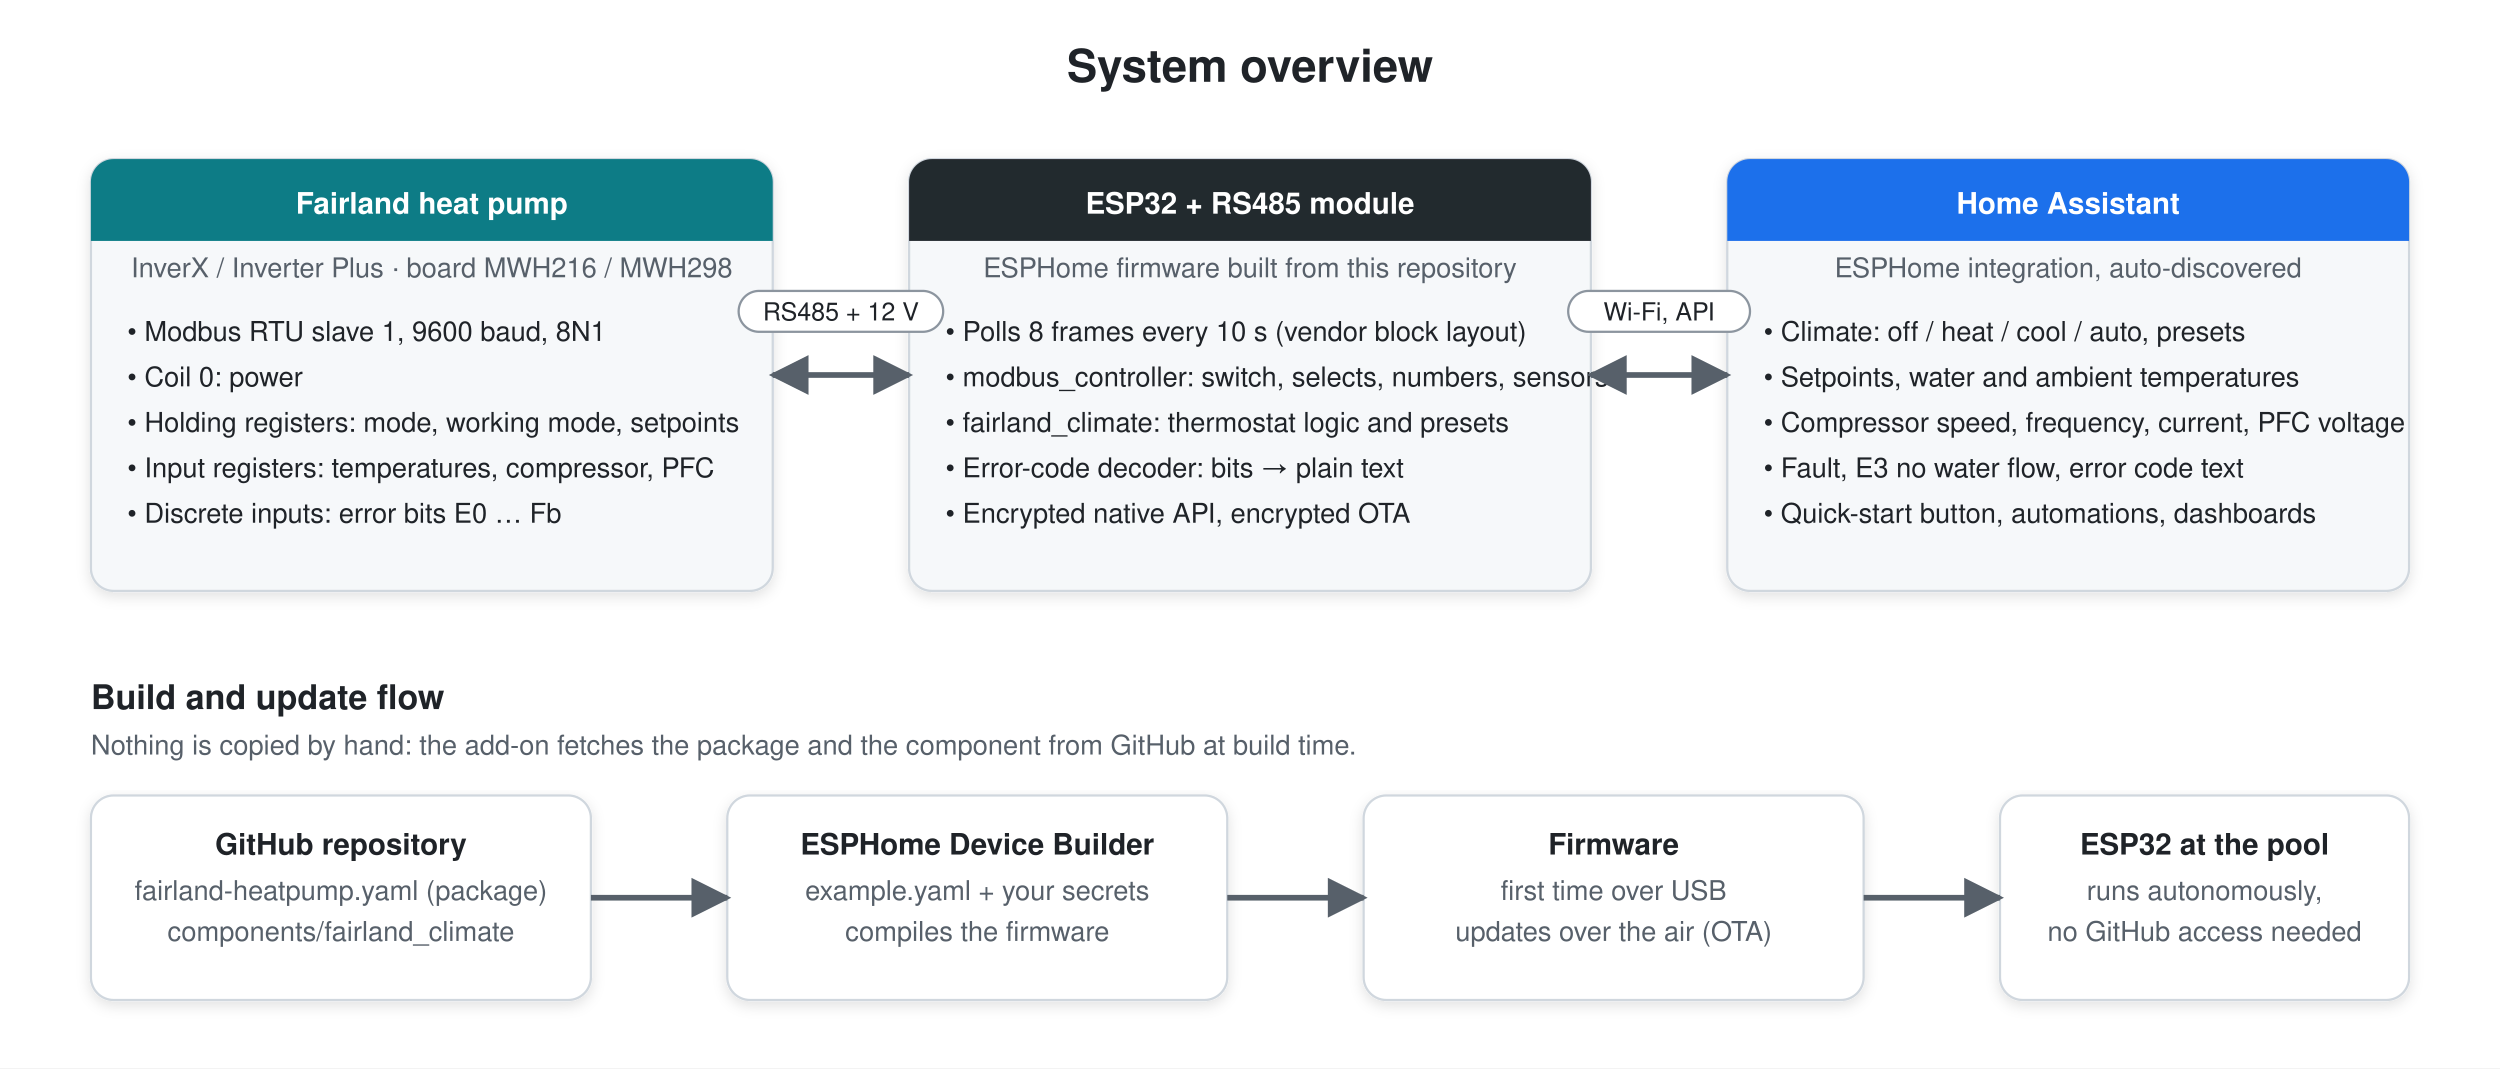
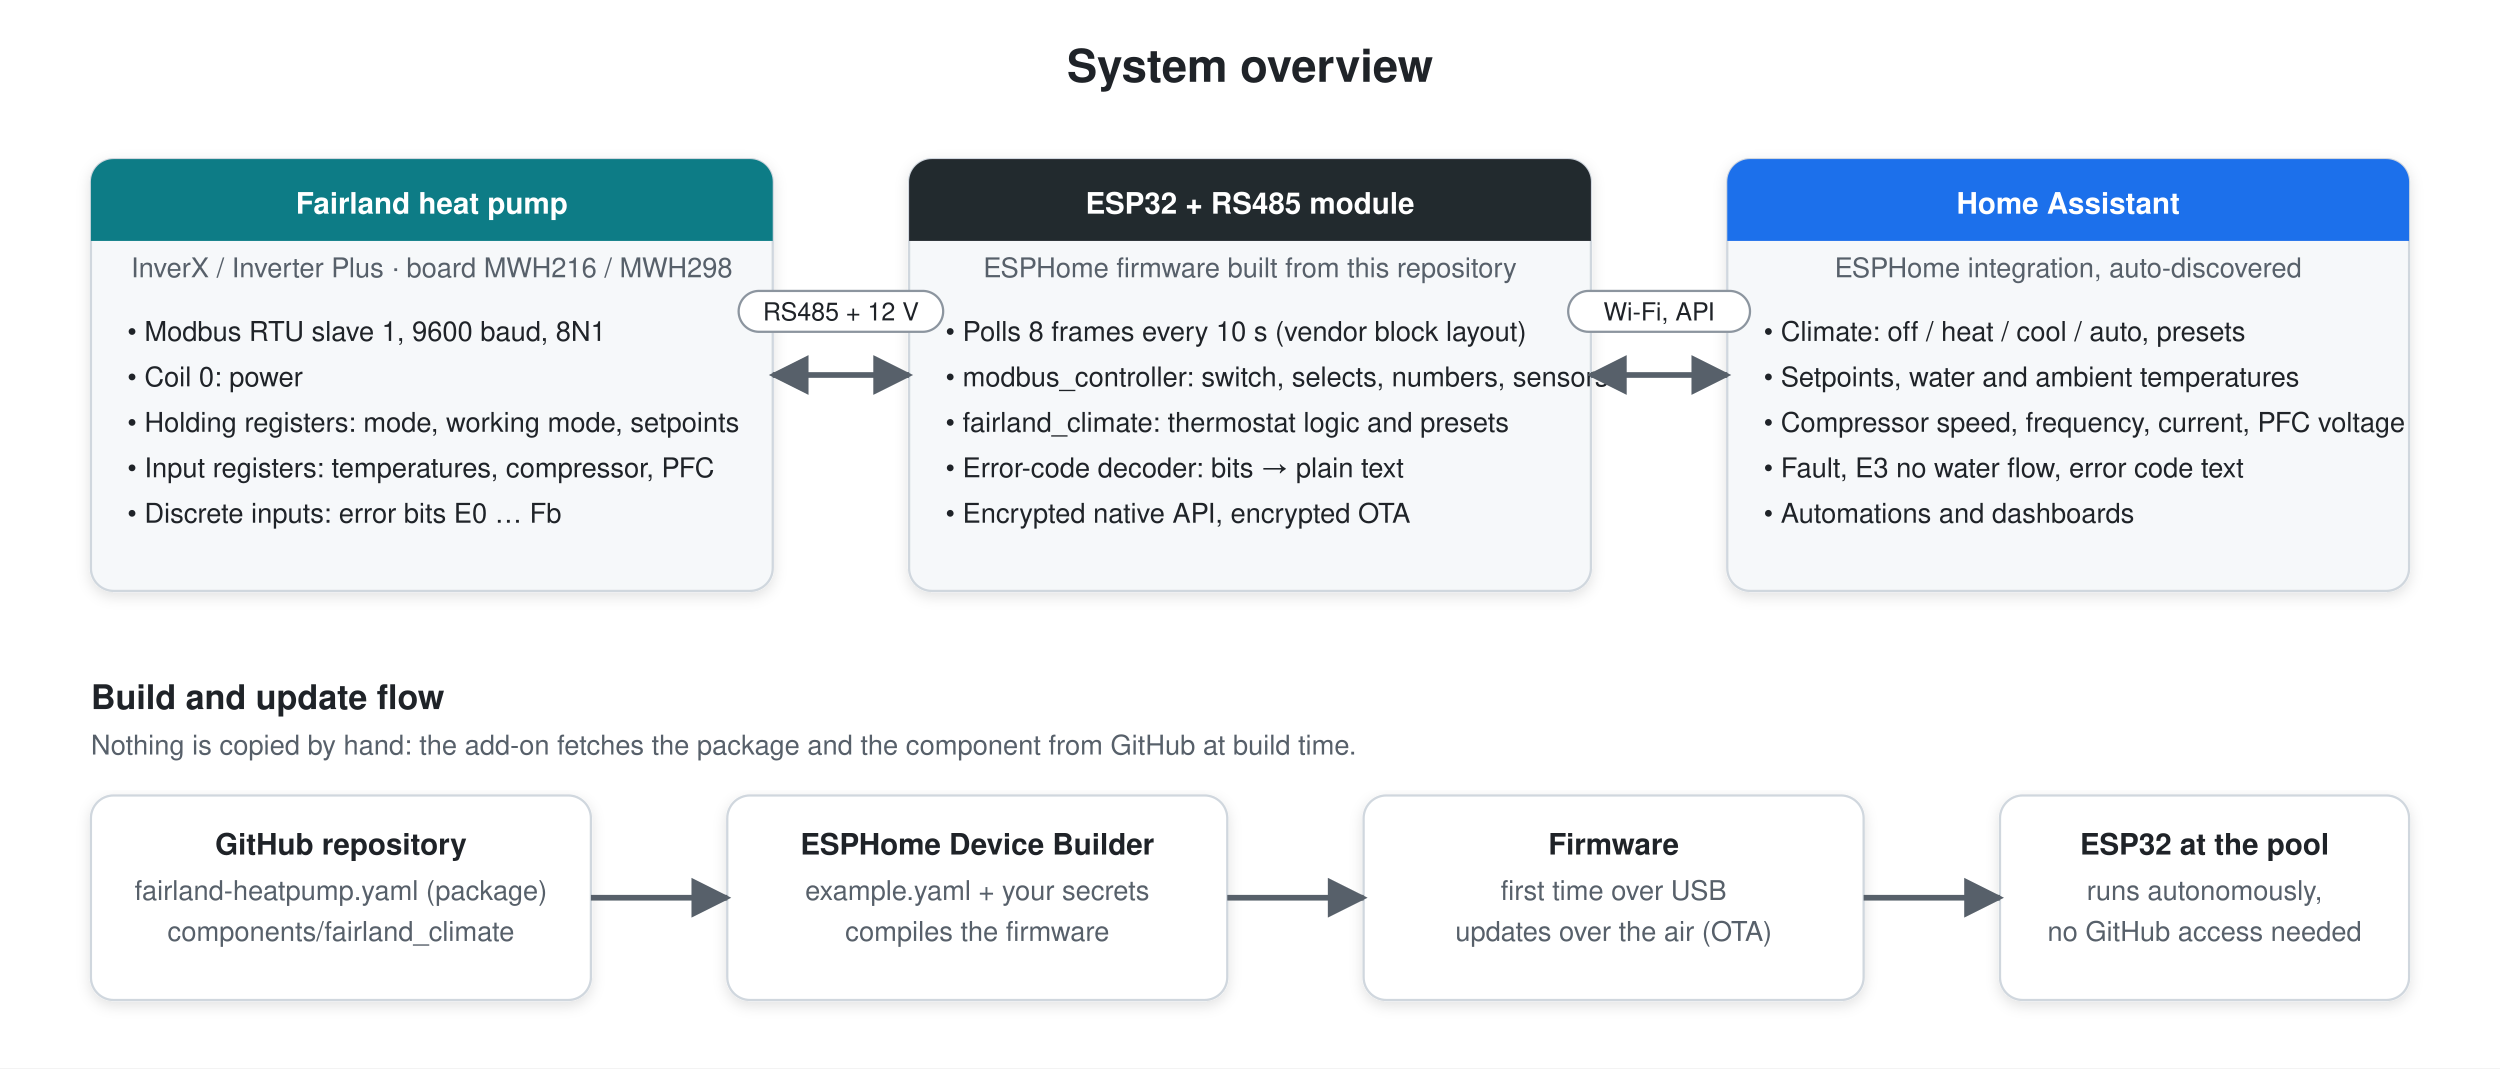
<svg xmlns="http://www.w3.org/2000/svg" width="1100" height="470" viewBox="0 0 1100 470" font-family="Segoe UI, Helvetica, Arial, sans-serif" font-size="13">
  <defs>
    <filter id="shadow" x="-5%" y="-5%" width="110%" height="115%">
      <feDropShadow dx="0" dy="2" stdDeviation="3" flood-color="#000" flood-opacity="0.12" />
    </filter>
    <marker id="arrow" viewBox="0 0 10 10" refX="9" refY="5" markerWidth="7" markerHeight="7" orient="auto-start-reverse">
      <path d="M 0 0 L 10 5 L 0 10 z" fill="#57606a" />
    </marker>
  </defs>
  <rect width="1100" height="470" fill="#ffffff" />
  <text x="550" y="36" text-anchor="middle" font-size="20" font-weight="700" fill="#1f2328">System overview</text>
  <g filter="url(#shadow)">
    <rect x="40" y="70" width="300" height="190" rx="10" fill="#f6f8fa" stroke="#d0d7de" />
    <path d="M40 80 a10 10 0 0 1 10 -10 h280 a10 10 0 0 1 10 10 v26 h-300 z" fill="#0e7c86" />
  </g>
  <text x="190" y="94" text-anchor="middle" font-weight="600" fill="#ffffff">Fairland heat pump</text>
  <text x="190" y="122" text-anchor="middle" font-size="12" fill="#57606a">InverX / Inverter Plus · board MWH216 / MWH298</text>
  <g font-size="12" fill="#1f2328">
    <text x="56" y="150">• Modbus RTU slave 1, 9600 baud, 8N1</text>
    <text x="56" y="170">• Coil 0: power</text>
    <text x="56" y="190">• Holding registers: mode, working mode, setpoints</text>
    <text x="56" y="210">• Input registers: temperatures, compressor, PFC</text>
    <text x="56" y="230">• Discrete inputs: error bits E0 … Fb</text>
  </g>
  <g filter="url(#shadow)">
    <rect x="400" y="70" width="300" height="190" rx="10" fill="#f6f8fa" stroke="#d0d7de" />
    <path d="M400 80 a10 10 0 0 1 10 -10 h280 a10 10 0 0 1 10 10 v26 h-300 z" fill="#24292f" />
  </g>
  <text x="550" y="94" text-anchor="middle" font-weight="600" fill="#ffffff">ESP32 + RS485 module</text>
  <text x="550" y="122" text-anchor="middle" font-size="12" fill="#57606a">ESPHome firmware built from this repository</text>
  <g font-size="12" fill="#1f2328">
    <text x="416" y="150">• Polls 8 frames every 10 s (vendor block layout)</text>
    <text x="416" y="170">• modbus_controller: switch, selects, numbers, sensors</text>
    <text x="416" y="190">• fairland_climate: thermostat logic and presets</text>
    <text x="416" y="210">• Error-code decoder: bits → plain text</text>
    <text x="416" y="230">• Encrypted native API, encrypted OTA</text>
  </g>
  <g filter="url(#shadow)">
    <rect x="760" y="70" width="300" height="190" rx="10" fill="#f6f8fa" stroke="#d0d7de" />
    <path d="M760 80 a10 10 0 0 1 10 -10 h280 a10 10 0 0 1 10 10 v26 h-300 z" fill="#1f6feb" />
  </g>
  <text x="910" y="94" text-anchor="middle" font-weight="600" fill="#ffffff">Home Assistant</text>
  <text x="910" y="122" text-anchor="middle" font-size="12" fill="#57606a">ESPHome integration, auto-discovered</text>
  <g font-size="12" fill="#1f2328">
    <text x="776" y="150">• Climate: off / heat / cool / auto, presets</text>
    <text x="776" y="170">• Setpoints, water and ambient temperatures</text>
    <text x="776" y="190">• Compressor speed, frequency, current, PFC voltage</text>
    <text x="776" y="210">• Fault, E3 no water flow, error code text</text>
-     <text x="776" y="230">• Quick-start button, automations, dashboards</text>
+     <text x="776" y="230">• Automations and dashboards</text>
  </g>
  <line x1="340" y1="165" x2="400" y2="165" stroke="#57606a" stroke-width="2.5" marker-start="url(#arrow)" marker-end="url(#arrow)" />
  <rect x="325" y="128" width="90" height="18" rx="9" fill="#ffffff" stroke="#8c959f" />
  <text x="370" y="141" text-anchor="middle" font-size="11" fill="#1f2328">RS485 + 12 V</text>
  <line x1="700" y1="165" x2="760" y2="165" stroke="#57606a" stroke-width="2.5" marker-start="url(#arrow)" marker-end="url(#arrow)" />
  <rect x="690" y="128" width="80" height="18" rx="9" fill="#ffffff" stroke="#8c959f" />
  <text x="730" y="141" text-anchor="middle" font-size="11" fill="#1f2328">Wi-Fi, API</text>
  <text x="40" y="312" font-size="15" font-weight="700" fill="#1f2328">Build and update flow</text>
  <text x="40" y="332" font-size="12" fill="#57606a">Nothing is copied by hand: the add-on fetches the package and the component from GitHub at build time.</text>
  <g filter="url(#shadow)">
    <rect x="40" y="350" width="220" height="90" rx="10" fill="#ffffff" stroke="#d0d7de" />
    <rect x="320" y="350" width="220" height="90" rx="10" fill="#ffffff" stroke="#d0d7de" />
    <rect x="600" y="350" width="220" height="90" rx="10" fill="#ffffff" stroke="#d0d7de" />
    <rect x="880" y="350" width="180" height="90" rx="10" fill="#ffffff" stroke="#d0d7de" />
  </g>
  <text x="150" y="376" text-anchor="middle" font-weight="600" fill="#1f2328">GitHub repository</text>
  <text x="150" y="396" text-anchor="middle" font-size="12" fill="#57606a">fairland-heatpump.yaml (package)</text>
  <text x="150" y="414" text-anchor="middle" font-size="12" fill="#57606a">components/fairland_climate</text>
  <text x="430" y="376" text-anchor="middle" font-weight="600" fill="#1f2328">ESPHome Device Builder</text>
  <text x="430" y="396" text-anchor="middle" font-size="12" fill="#57606a">example.yaml + your secrets</text>
  <text x="430" y="414" text-anchor="middle" font-size="12" fill="#57606a">compiles the firmware</text>
  <text x="710" y="376" text-anchor="middle" font-weight="600" fill="#1f2328">Firmware</text>
  <text x="710" y="396" text-anchor="middle" font-size="12" fill="#57606a">first time over USB</text>
  <text x="710" y="414" text-anchor="middle" font-size="12" fill="#57606a">updates over the air (OTA)</text>
  <text x="970" y="376" text-anchor="middle" font-weight="600" fill="#1f2328">ESP32 at the pool</text>
  <text x="970" y="396" text-anchor="middle" font-size="12" fill="#57606a">runs autonomously,</text>
  <text x="970" y="414" text-anchor="middle" font-size="12" fill="#57606a">no GitHub access needed</text>
  <line x1="260" y1="395" x2="320" y2="395" stroke="#57606a" stroke-width="2.5" marker-end="url(#arrow)" />
  <line x1="540" y1="395" x2="600" y2="395" stroke="#57606a" stroke-width="2.5" marker-end="url(#arrow)" />
  <line x1="820" y1="395" x2="880" y2="395" stroke="#57606a" stroke-width="2.5" marker-end="url(#arrow)" />
</svg>
